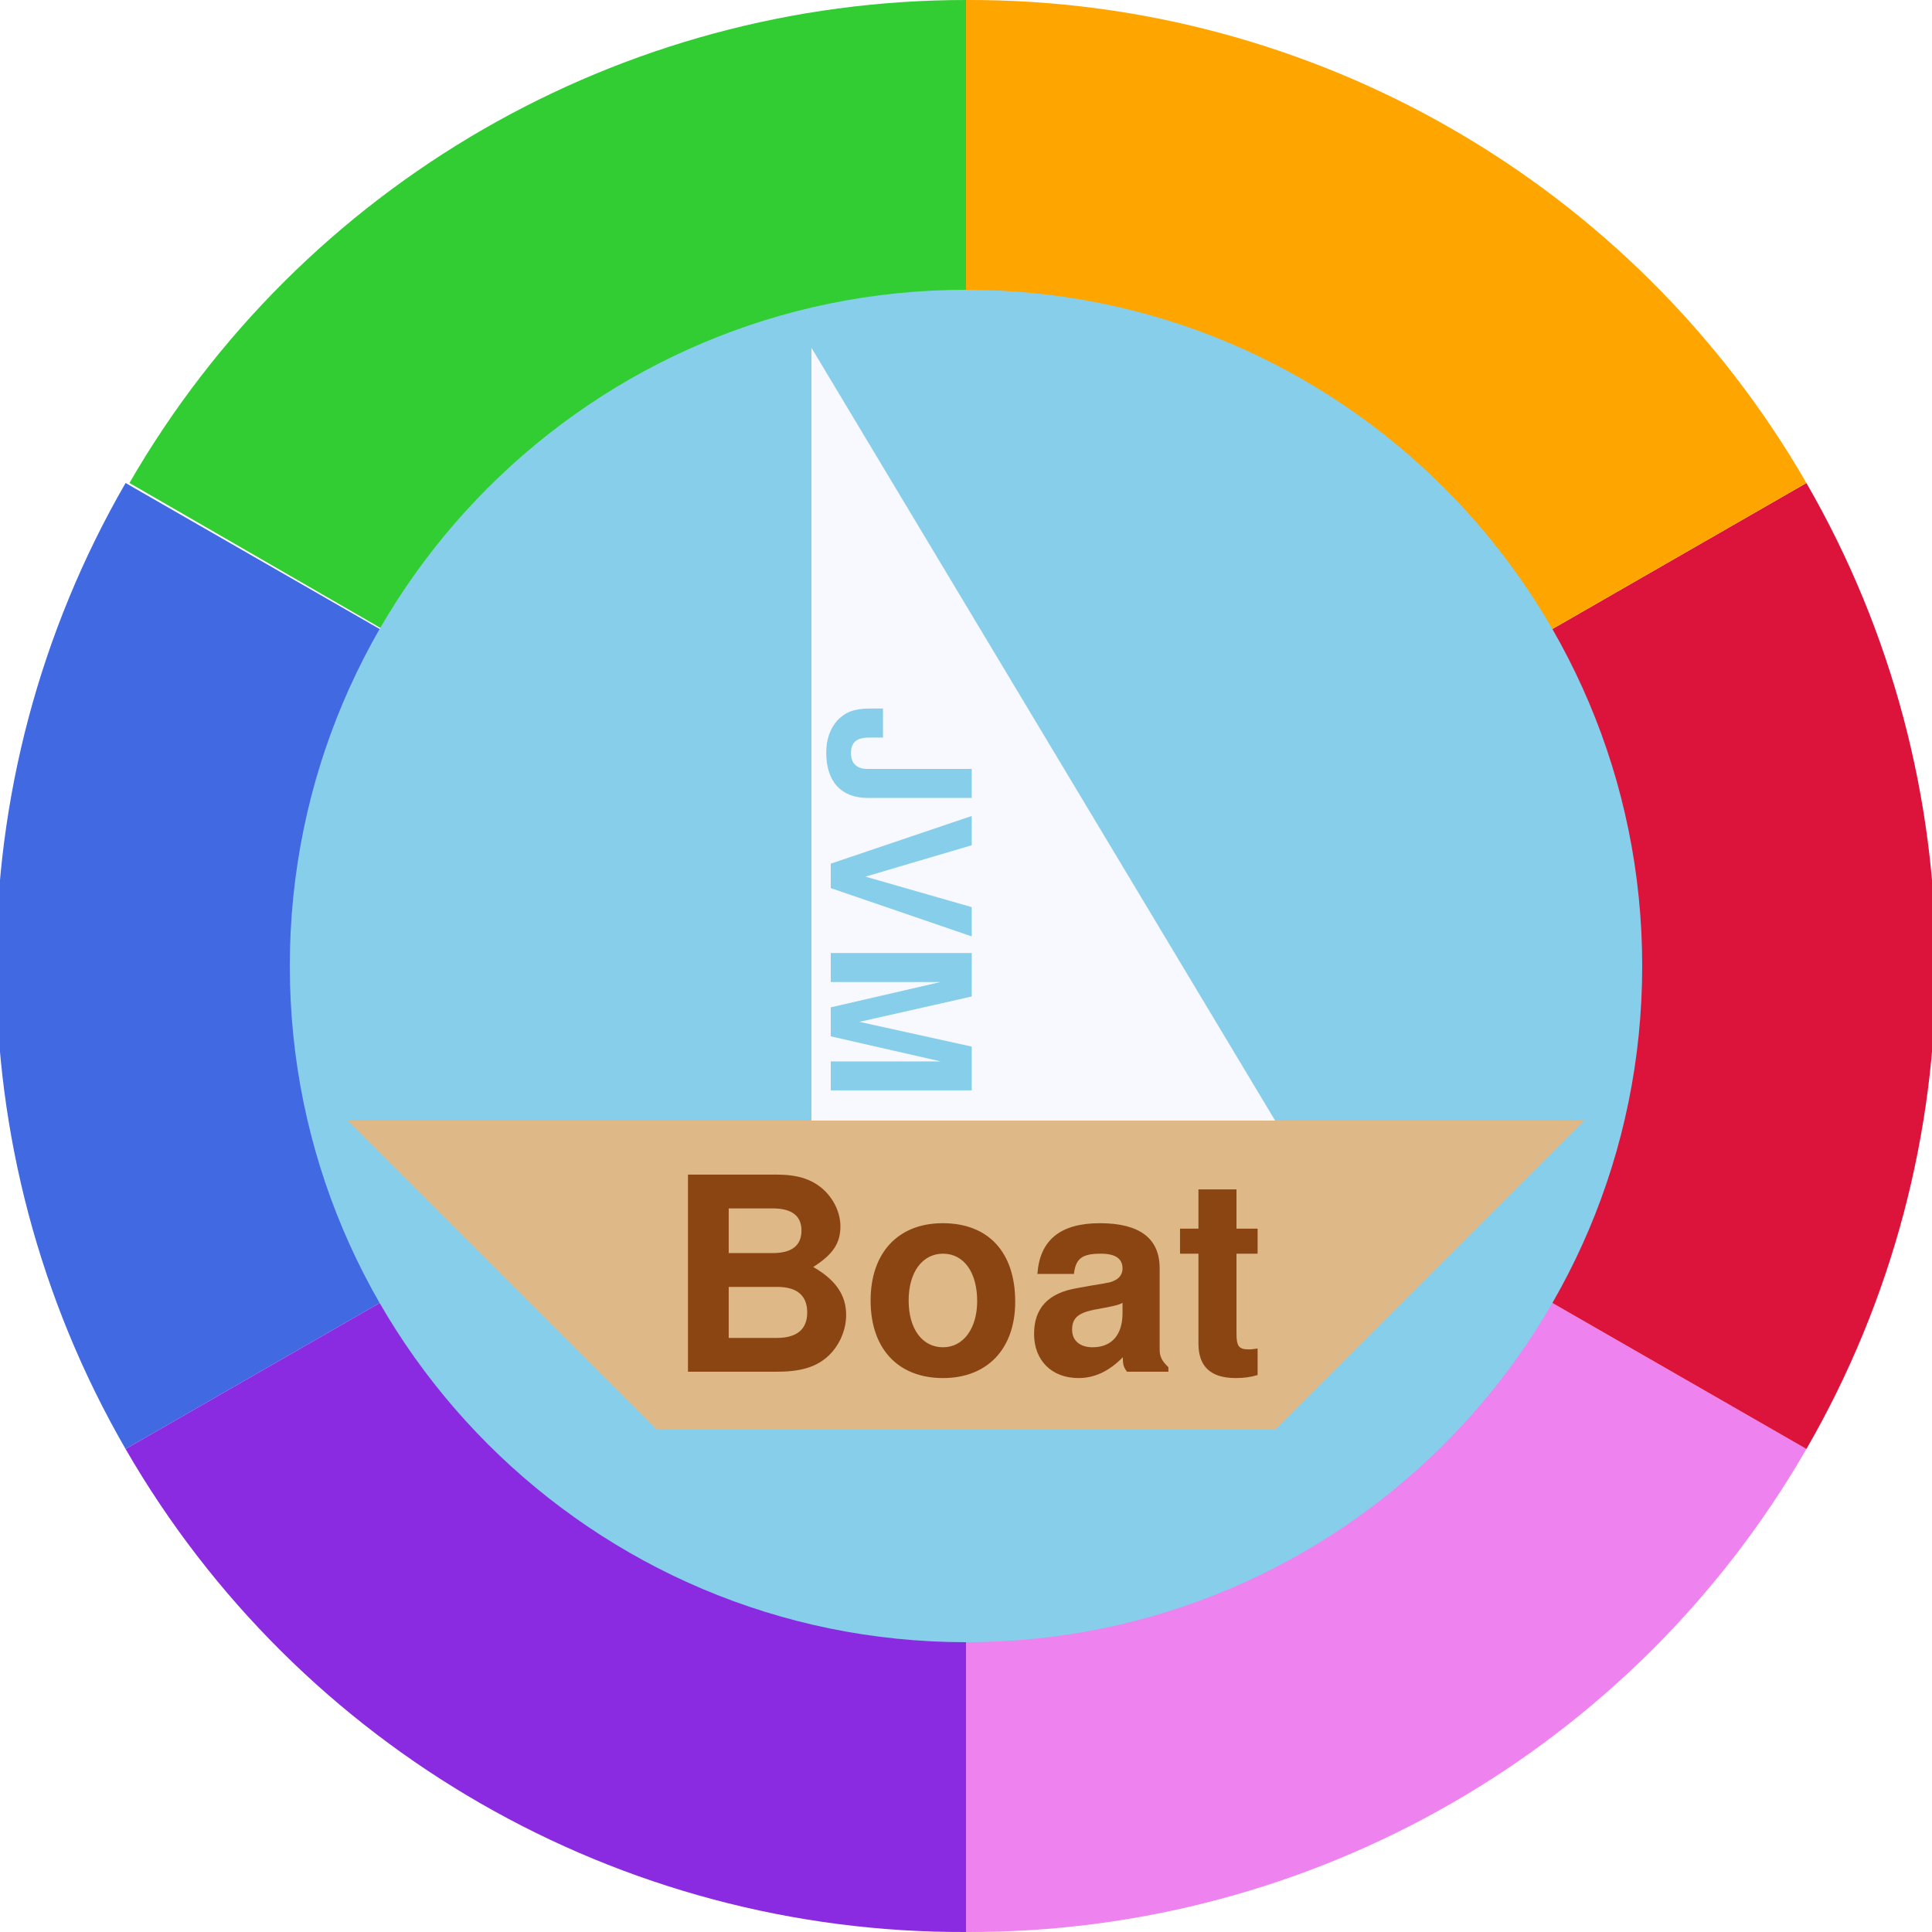
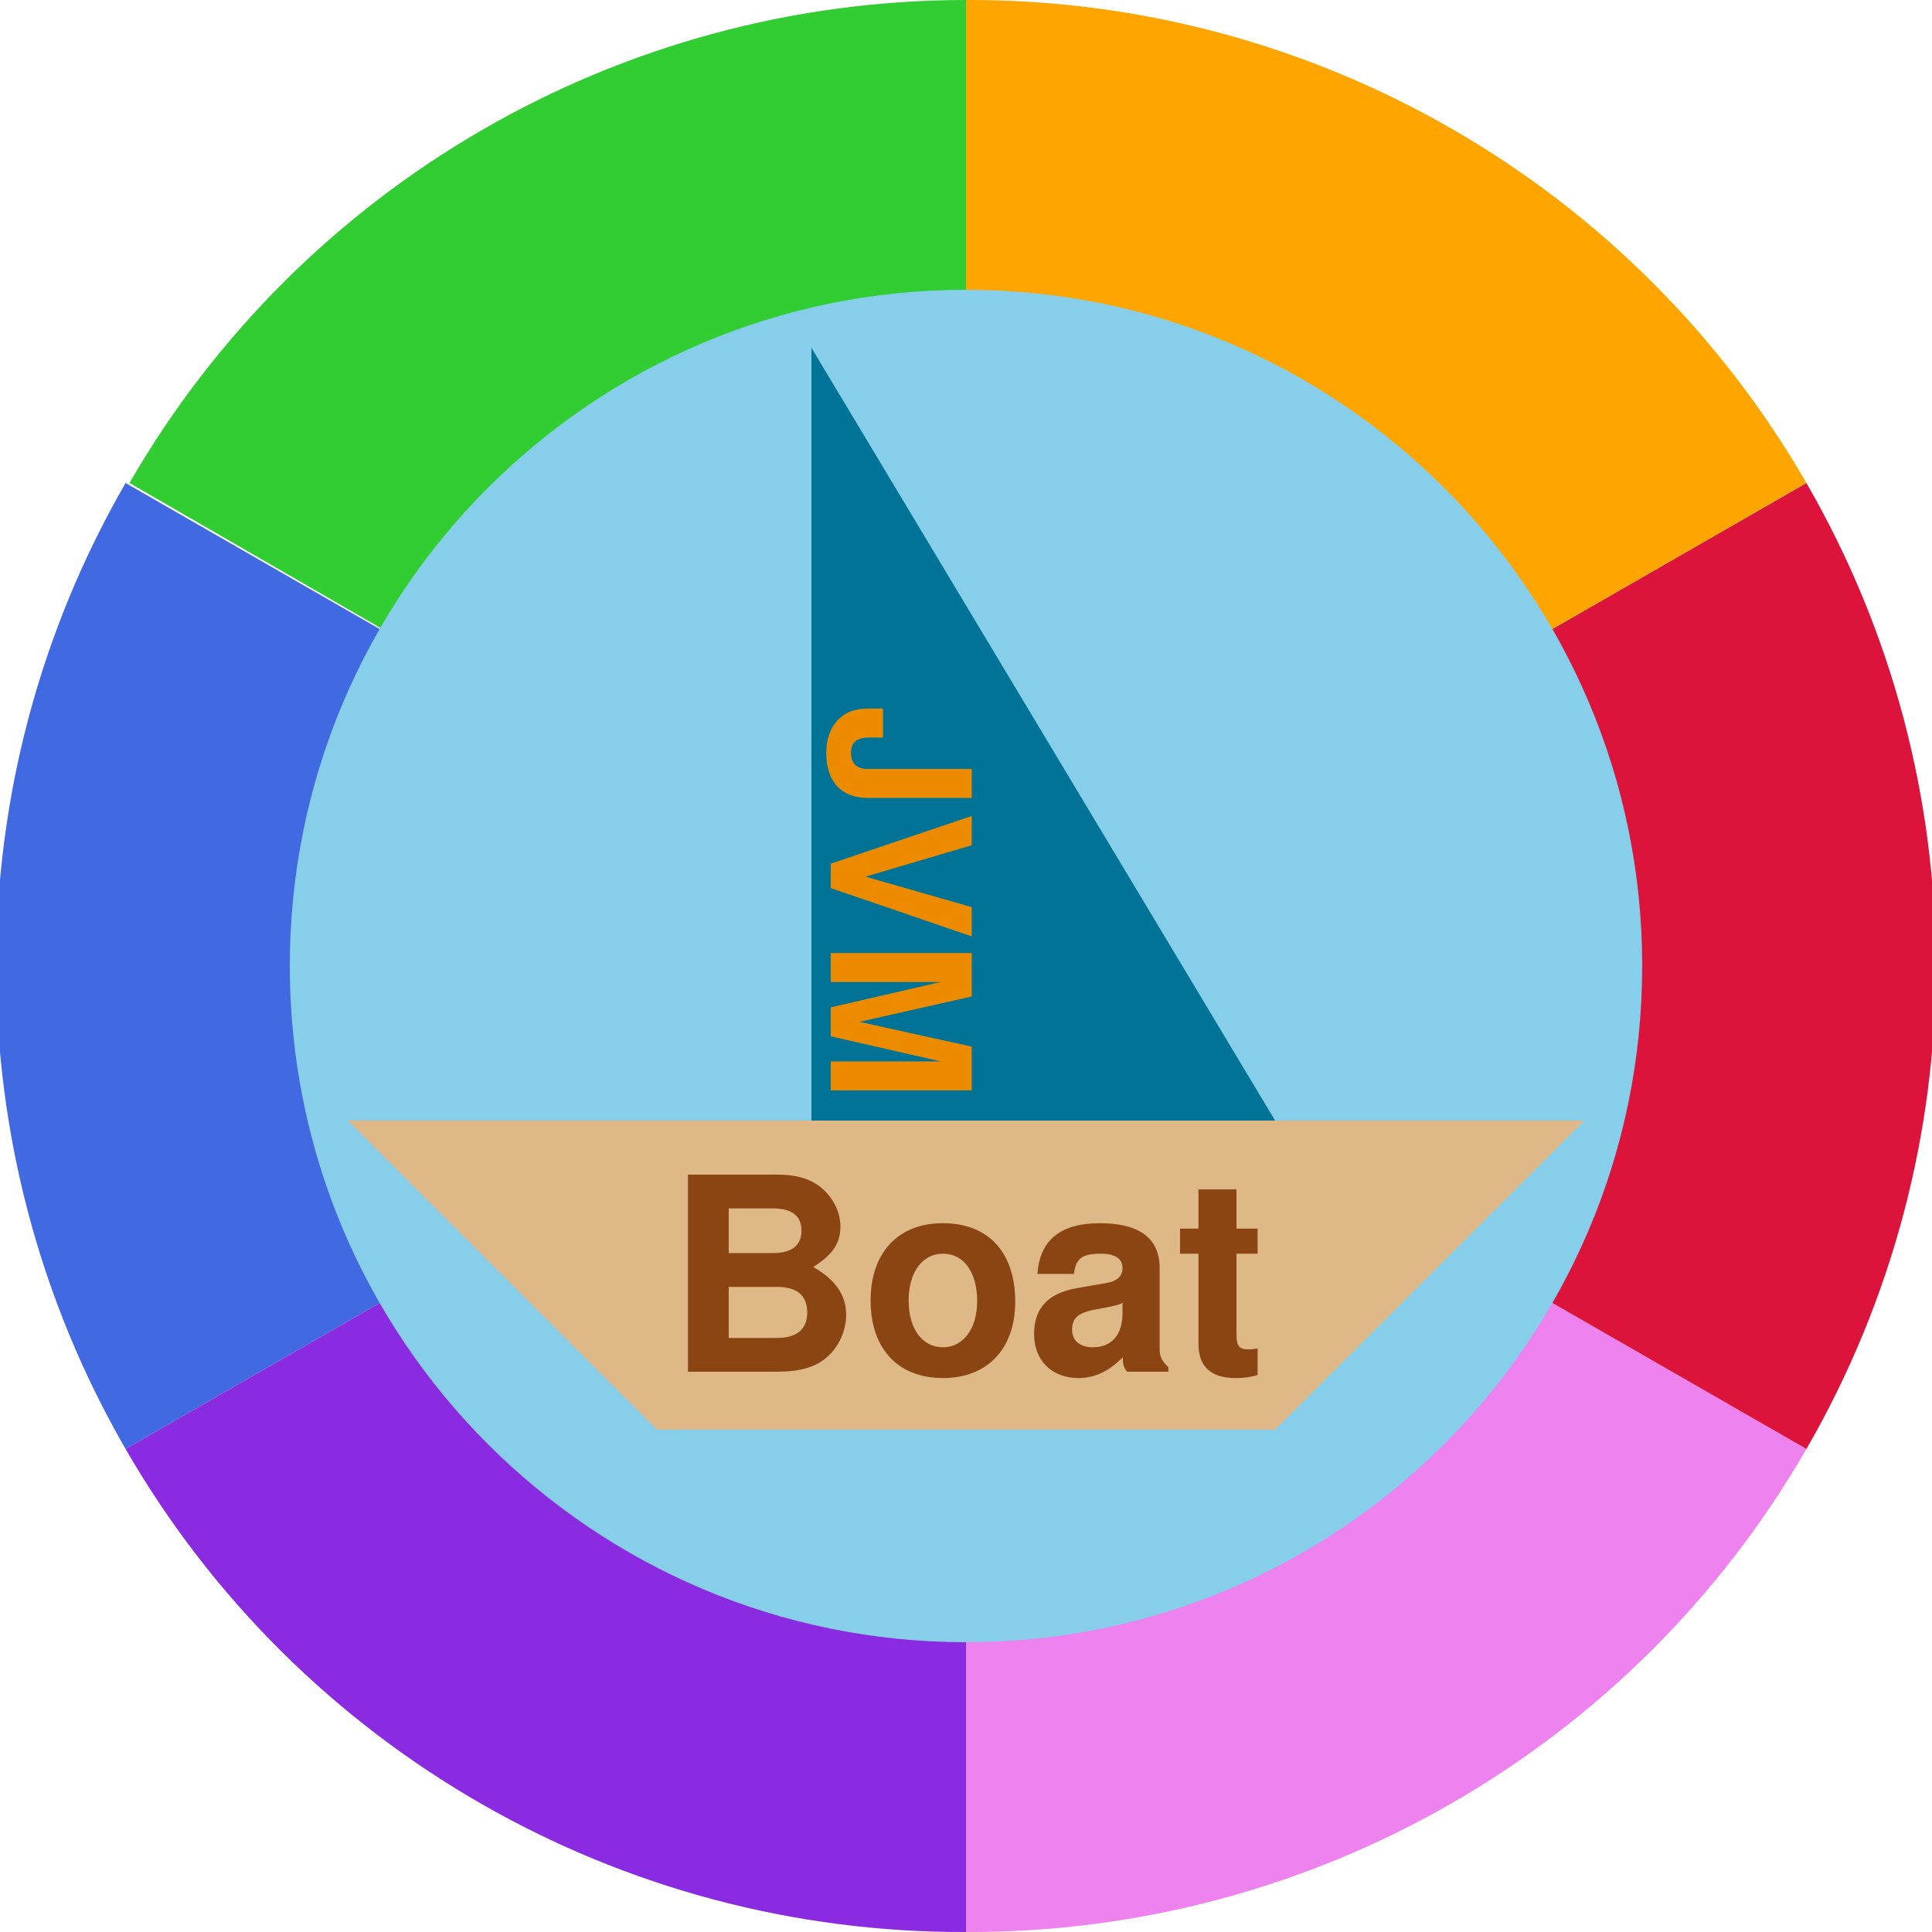
<svg xmlns="http://www.w3.org/2000/svg" width="100" height="100">
  <g id="group-color" stroke="none" stroke-width="none">
    <path id="element-color-1" d="M50,50 m0,-50 a50,50,1,0,0,-43.3,25 L50,50 z" fill="LimeGreen" />
    <path id="element-color-2" d="M50,50 m-43.5,-25 a50,50,1,0,0,0,50 L50,50 z" fill="RoyalBlue" />
    <path id="element-color-3" d="M50,50 m-43.5,25 a50,50,1,0,0,43.5,25 L50,50 z" fill="BlueViolet" />
    <path id="element-color-4" d="M50,50 m0,50 a50,50,1,0,0,43.5,-25 L50,50 z" fill="Violet" />
    <path id="element-color-5" d="M50,50 m43.5,25 a50,50,1,0,0,0,-50 L50,50 z" fill="Crimson" />
    <path id="element-color-6" d="M50,50 m43.5,-25 a50,50,1,0,0,-43.5,-25 L50,50 z" fill="Orange" />
    <circle cx="50" cy="50" r="35" fill="SkyBlue" />
    <path id="element-boat" d="M50,50 m-32,8 l64,0 l-16,16 l-32,0 z" fill="BurlyWood" />
-     <path id="element-sail" d="M50,50 m-8,-32 l24,40 l-24,0 z" fill="GhostWhite" />
+     <path id="element-sail" d="M50,50 m-8,-32 l24,40 l-24,0 z" fill="#007396" />
  </g>
  <g id="group-text" font-family="Helvetica, Arial, sans-serif" font-weight="bold">
    <text id="element-boat" x="50" y="71" text-anchor="middle" font-size="14" fill="SaddleBrown">
      Boat
    </text>
-     <text id="element-jvm" x="43" y="57" text-anchor="end" font-size="10" transform="rotate(90, 43, 57)" fill="SkyBlue">
+     <text id="element-jvm" x="43" y="57" text-anchor="end" font-size="10" transform="rotate(90, 43, 57)" fill="#ED8B00">
      JVM
    </text>
  </g>
</svg>
